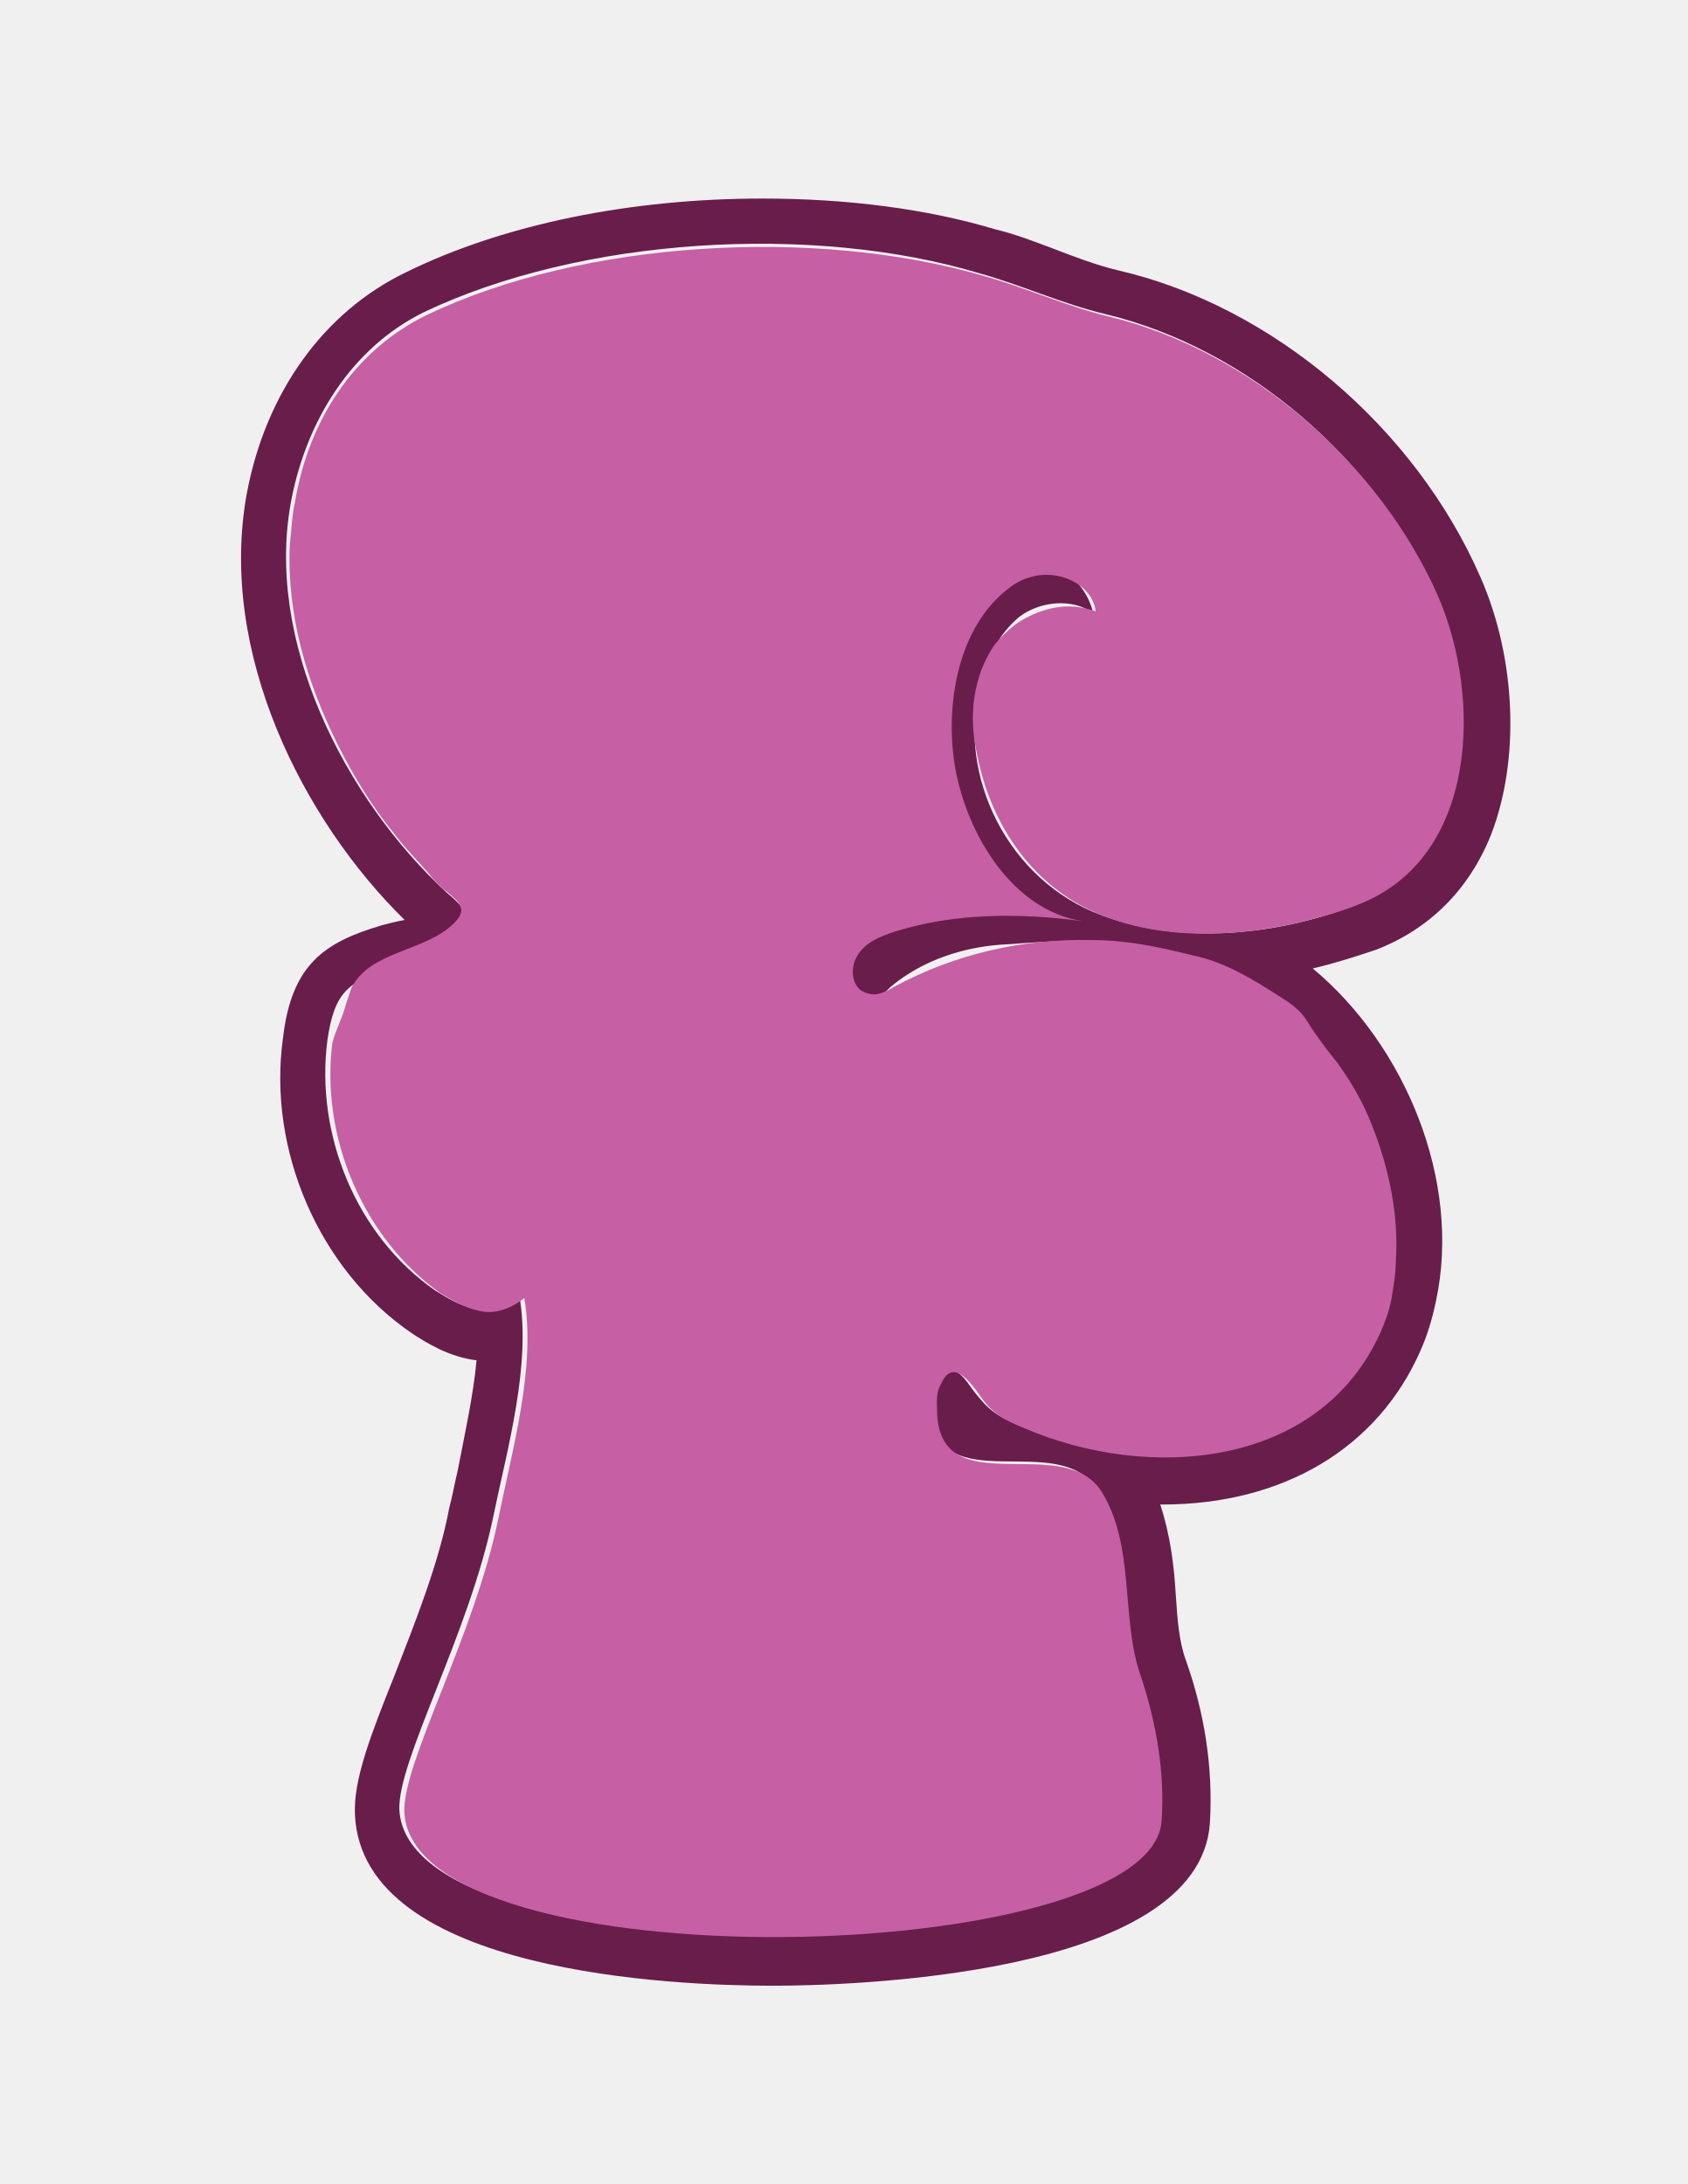
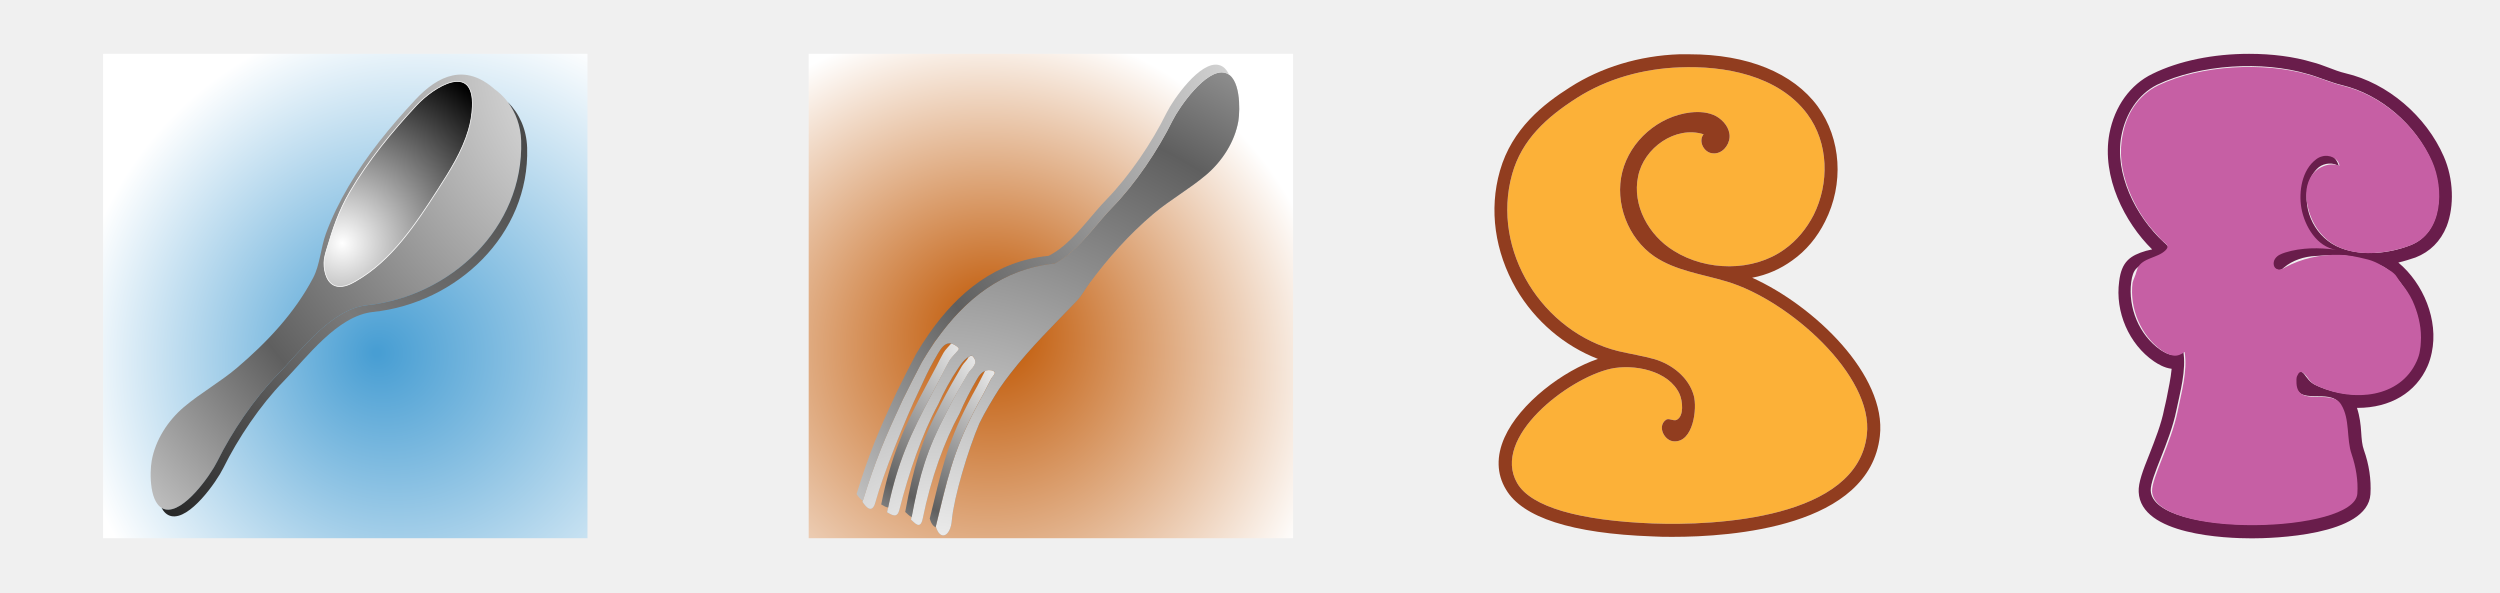
- <svg xmlns="http://www.w3.org/2000/svg" version="1.1" id="Layer_1" x="0px" y="0px" viewBox="-173 -116 612 792" style="enable-background:new -173 -116 612 792;" xml:space="preserve">
+ <svg xmlns="http://www.w3.org/2000/svg" version="1.1" id="Layer_1" x="0px" y="0px" viewBox="-2905 -116 3344 792" style="enable-background:new -2905 -116 3344 792;" xml:space="preserve">
  <style type="text/css">
	.st0{fill:#691D4B;}
	.st1{fill:#C65FA4;}
	.st2{fill:#FCB138;}
	.st3{fill:#913D1F;}
- 	.st4{fill:none;stroke:#000000;stroke-miterlimit:10;}
- 	.st5{fill:#A0A0A0;}
- 	.st6{fill:#FFFFFF;}
- 	.st7{fill:#383838;}
- 	.st8{fill:#2D2D2D;}
- 	.st9{fill:#D3D3D3;}
+ 	.st4{fill:#A0A0A0;}
+ 	.st5{fill:#FFFFFF;}
+ 	.st6{fill:#383838;}
+ 	.st7{fill:#2D2D2D;}
+ 	.st8{fill:#D3D3D3;}
+ 	.st9{fill:url(#SVGID_1_);}
+ 	.st10{fill:url(#SVGID_2_);}
+ 	.st11{fill:url(#SVGID_3_);stroke:#FFFFFF;stroke-miterlimit:10;}
+ 	.st12{fill:url(#SVGID_4_);}
+ 	.st13{fill:url(#SVGID_5_);}
+ 	.st14{fill:url(#SVGID_6_);}
+ 	.st15{fill:url(#SVGID_7_);}
+ 	.st16{fill:url(#SVGID_8_);}
+ 	.st17{fill:url(#SVGID_9_);}
+ 	.st18{fill:url(#SVGID_10_);}
+ 	.st19{fill:url(#SVGID_11_);}
</style>
  <g>
    <g>
      <path class="st0" d="M363.8,93.3C340.2,39.2,288.6-4.9,232.7-17.9c-8.1-1.9-16.2-5-24.2-8.1c-6.8-2.5-13-5-20.5-6.8    C163.1-40.3,133.9-44,103.5-44C55.7-44,9.7-34.7-25.7-17.3C-55.5-3-76.6,26.2-83.5,62.9C-94.1,120.7-63,181.6-26.3,217.6    c-3.1,0.6-5.6,1.2-8.1,1.9c-21.1,6.2-32.9,14.3-36,41c-5.6,40.4,13,83.9,46.6,106.9c5.6,3.7,13.7,8.7,23.6,9.9    c-1.2,13-4.3,26.7-6.8,39.8c-1.2,5-1.9,9.3-3.1,13.7c-3.7,19.9-12.4,41.6-19.9,60.9c-8.7,21.7-14.9,37.9-14.3,50.3    c2.5,57.8,116.8,62.1,151.6,62.1c26.1,0,154.7-3.1,158.4-59c1.2-19.9-1.9-39.8-8.7-59c-2.5-6.8-3.1-14.9-3.7-24.2    c-0.6-9.9-1.9-21.1-5.6-32.3h0.6c44.1,0,78.3-20.5,93.8-55.9c2.5-5.6,4.3-11.8,5.6-18c9.3-43.5-11.2-92.6-44.7-120.5    c8.1-1.9,15.5-4.3,23-6.8c19.3-7.5,33.6-21.7,41.6-41.6C378.1,159.8,376.9,123.1,363.8,93.3z M319.1,212    c-28.6,11.2-64,14.9-93.2,3.7c-32.9-12.4-52.2-49.7-43.5-83.9c2.5-9.3,6.8-18,14.3-24.2c7.5-5.6,19.3-6.8,26.7-1.2    c-3.1-13.7-18-23-31.7-19.9c-9.9,2.5-18,9.9-22.4,19.3s-5.6,19.9-5.6,29.8c0,27.3,6.8,53.4,13,80.2c-6.8,1.9-13-3.1-19.9-1.2    c-5,1.2-12.4,8.1-16.2,11.2s-6.2,7.5-5.6,12.4s6.2,8.1,10.6,6.8c1.9-0.6,3.1-1.9,4.3-3.1c11.8-9.9,27.3-14.9,42.9-15.5    c16.8-1.2,33.6-2.5,49.7,1.2c9.3,1.9,18,5,27.3,8.1c3.1,1.2,6.2,1.9,9.3,3.1c14.3,6.2,26.1,21.1,34.2,34.2    c9.3,14.9,16.2,31.7,18,49.1c1.2,9.9,1.2,19.9-1.2,29.8c-1.2,5-2.5,9.9-4.3,14.3c-22.4,49.7-83.9,54.1-129.2,34.8    c-8.7-3.7-11.8-6.2-17.4-13.7c-3.7-5.6-8.7-10.6-13-1.9c-1.2,3.1-1.2,6.8-1.2,10.6c1.9,32.3,46,6.2,59.6,28    c12.4,19.9,6.8,45.4,14.3,67.1c5.6,16.8,8.7,34.2,7.5,52.2c-3.1,53.4-271.5,60.3-274.6-3.1c-0.6-18,25.5-64,34.2-106.9    c5-24.2,13.7-54.7,9.3-79.5c-3.7,3.1-9.3,5-14.3,5c-6.2-0.6-11.2-3.7-16.2-6.8c-28.6-19.9-43.5-56.5-39.1-90.7    c2.5-17.4,7.5-21.7,23.6-26.1c8.1-2.5,28.6-2.5,28-15.5c-0.6-5-4.3-8.7-8.1-11.8c-37.3-34.2-66.5-92-56.5-142.9    c5.6-28.6,21.7-54.7,47.8-67.7C37.7-30,121.5-35,181.8-17c15.5,4.3,30.4,11.2,46,14.9C279.4,10.3,326,50.7,347.1,99.2    C363.8,137.4,362,195.2,319.1,212z" />
    </g>
    <path class="st1" d="M196.7,109.4c-3.7,2.5-6.8,5.6-9.3,8.7c-7.5,11.2-9.3,25.5-6.2,39.1c5,26.1,20.5,49.1,46,59   c22.4,8.7,47.2,7.5,70.2,2.5c7.5-1.9,14.9-3.7,22.4-6.8c42.9-16.8,44.7-74.6,28.6-111.8C327.3,52.3,280.7,11.3,229.1-1.2   c-15.5-3.7-30.4-10.6-46-14.9C122.8-33.5,39-29.1-18.2-1.8c-26.7,13-42.9,38.5-47.8,67.7c-1.2,5-1.2,9.9-1.9,15.5   c-1.2,25.5,6.2,50.3,17.4,72.7c5.6,11.2,12.4,22.4,20.5,32.3c3.7,5,8.1,9.3,12.4,14.3c1.9,2.5,4.3,5,6.8,6.8   c4.3,3.7,7.5,6.2,2.5,11.2c-10.6,10.6-30.4,9.9-37.3,23.6c-0.6,1.9-1.2,3.7-1.9,5.6c-1.2,5-3.7,9.3-5,14.3   c-4.3,34.2,11.2,70.8,39.1,90.7c5,3.1,10.6,6.2,16.2,6.8c5,0.6,10.6-1.9,14.3-5c4.3,24.9-4.3,54.7-9.3,79.5   C-0.9,477.1-27,523-26.4,541.1c3.1,63.4,271.5,56.5,274.6,3.1c1.2-17.4-1.9-35.4-7.5-52.2c-7.5-21.1-1.9-47.2-14.3-67.1   c-13.7-21.7-57.8,4.3-59.6-28c0-3.7-0.6-7.5,1.2-10.6c3.7-8.7,8.7-3.7,13,1.9c5,7.5,8.1,9.9,17.4,13.7   c44.7,19.3,106.9,14.9,129.2-34.8c1.9-4.3,3.7-9.3,4.3-14.3c0.6-3.7,1.2-7.5,1.2-11.2c1.2-16.8-2.5-34.2-8.7-49.7   c-3.1-8.1-7.5-15.5-12.4-22.4c-2.5-3.1-5-6.2-7.5-9.9c-2.5-3.1-4.3-7.5-7.5-9.9c-1.2-1.2-3.1-2.5-5-3.7   c-10.6-6.8-20.5-13-32.3-15.5c-12.4-3.1-24.2-5.6-36.7-5.6c-24.9-0.6-49.7,5-71.5,16.8c-3.1,1.9-6.8,3.7-9.9,2.5   c-5.6-1.2-6.8-8.7-3.7-13.7s8.1-6.8,13.7-8.7c21.7-6.8,45.4-6.8,68.3-3.7c-25.5-3.7-42.2-31.1-46.6-55.9   c-3.7-21.7,0.6-50.9,19.9-65.2c2.5-1.9,5-3.1,7.5-3.7c9.9-3.1,22.4,2.5,23.6,12.4C214.1,102,204.8,104.5,196.7,109.4z" />
  </g>
  <g>
    <path class="st2" d="M-407.9,465.5C-420.3,578-610.5,587.3-693.7,584.2c-97.5-3.7-163.4-21.7-182-54.1   c-34.8-60.9,67.7-139.8,124.9-152.8c30.4-6.8,78.3,1.9,92.6,34.2c3.7,8.7,6.2,29.2-4.3,34.2c-4.3,1.9-10.6-3.1-14.3,0   c-11.8,8.7-1.9,28,10.6,28.6c26.1,1.9,31.7-44.1,26.7-61.5c-6.8-24.2-29.2-41.6-52.8-48.5c-15.5-4.3-31.7-6.8-47.8-10.6   C-841.4,328.8-911,219.5-882.4,117c13-46.6,46.6-76.4,86.4-101.9c41-26.1,88.8-39.1,137.3-41c60.3-2.5,132.3,10.6,170.9,62.1   c29.2,39.1,29.8,93.2,8.7,135.4c-9.3,18-22.4,34.2-39.1,46c-42.2,30.4-104.4,29.2-147.9,1.9c-33.6-20.5-55.9-60.9-47.8-99.4   c7.5-38.5,50.3-68.3,87.6-56.5c-7.5,9.3,0.6,24.9,12.4,25.5c11.8,1.2,21.7-9.9,22.4-21.7c0.6-11.8-8.1-22.4-18-28   c-10.6-5.6-22.4-6.2-34.2-5c-42.9,5-80.8,37.9-91.3,79.5s7.5,88.8,42.9,113.1c28.6,19.3,64,23.6,96.9,33.6   C-512.2,285.3-398.5,386.6-407.9,465.5z" />
    <path class="st3" d="M-561.3,255.5c19.9-3.7,37.9-11.8,53.4-23c18.6-13,33.6-31.1,44.1-52.2c25.5-50.3,21.7-110.6-9.9-154.1   c-32.9-44.7-93.8-69.6-171.5-69.6c-5,0-9.3,0-13.7,0c-53.4,1.9-104.4,17.4-146,44.1c-35.4,22.4-77.7,55.3-93.8,111.8   c-14.9,52.2-6.8,108.1,21.7,157.8c25.5,43.5,64.6,76.4,109.4,93.8c-46,15.5-104.4,59-124.9,105c-11.2,24.9-10.6,49.1,1.9,69.6   c21.7,37.3,87.6,59,196.3,62.8c8.7,0.6,17.4,0.6,26.7,0.6c78.9,0,263.4-13,277.1-134.8C-381.1,385.9-478.7,292.7-561.3,255.5z    M-407.9,465.5C-420.3,578-610.5,587.3-693.7,584.2c-97.5-3.7-163.4-21.7-182-54.1c-34.8-60.9,67.7-139.8,124.9-152.8   c30.4-6.8,78.3,1.9,92.6,34.2c3.7,8.7,6.2,29.2-4.3,34.2c-4.3,1.9-10.6-3.1-14.3,0c-11.8,8.7-1.9,28,10.6,28.6   c26.1,1.9,31.7-44.1,26.7-61.5c-6.8-24.2-29.2-41.6-52.8-48.5c-15.5-4.3-31.7-6.8-47.8-10.6C-841.4,328.8-911,219.5-882.4,117   c13-46.6,46.6-76.4,86.4-101.9c41-26.1,88.8-39.1,137.3-41c60.3-2.5,132.3,10.6,170.9,62.1c29.2,39.1,29.8,93.2,8.7,135.4   c-9.3,18-22.4,34.2-39.1,46c-42.2,30.4-104.4,29.2-147.9,1.9c-33.6-20.5-55.9-60.9-47.8-99.4c7.5-38.5,50.3-68.3,87.6-56.5   c-7.5,9.3,0.6,24.9,12.4,25.5c11.8,1.2,21.7-9.9,22.4-21.7c0.6-11.8-8.1-22.4-18-28c-10.6-5.6-22.4-6.2-34.2-5   c-42.9,5-80.8,37.9-91.3,79.5s7.5,88.8,42.9,113.1c28.6,19.3,64,23.6,96.9,33.6C-512.2,285.3-398.5,386.6-407.9,465.5z" />
  </g>
-   <path class="st4" d="M978.3,564.6c0.4,15.8,0,17.2-9.7,29.8c-12.4,16-50.7,32.9-70.9,33.7c-33.8,1.3-99.7-4-141.1-47.2  c-14.3-14.9-14.9-38.4-16.2-59.1c-1.3-20.4-1.5-41.3,3.8-61.1c5.4-20.5,16.3-39.1,27.1-57.3" />
-   <path class="st4" d="M897.8,288.2c-1.2-39.2,4-63.3,16.2-95.2c12.2-32,45.7-65.2,72.1-87c21.2-17.6,49.5-28.4,77.2-25.6  c27,2.8,54.7,22.8,75.7,39.1c27.2,21.1,51.1,49.1,56.4,84.7c6.8,45.4,4.9,91.2,5.9,137c1.3,58.4-1.7,118-25.2,172.3  c-20.9,48.1-45.8,97-108.1,97.2c-106.4,0.4-151-130.4-75-190.1" />
-   <path class="st4" d="M807.1,607.5c-11.7,14.6-32.7,21.2-51.2,23.9c-32.1,4.7-80.4-10.3-96.9-19.1c-5.8-3.1-24-20.3-27-25.7  C600.5,530.1,603.3,472,610.8,410c4.9-40.7,11.9-81.1,20.8-121c7.6-34,18.5-68.7,35.6-99.7c10.8-19.6,40.6-88.6,107.7-115.7  c26.8-10.8,103.9,2.1,123.2,22.9c19.9,21.5,28,43.5,28.5,72.7" />
  <g id="CLICKER">
    <g>
-       <path class="st5" d="M819-443.6c19.6-13.7,35-64.1-31.4-78.4c-42.5-9.1-57.2,29.3-52.5,42c-17.2-41-65.4-38.8-94.4-13.5    c-42.8,37.4-28.3,101,19.9,108.1c-66.7-2-71.3,69.3-49.3,96.7c29.5,36.6,80,22,89.6,0.8c-7.5,29.2,17.7,62.7,53.1,60.5    c53-3.3,55.7-47,43.3-71.3c19.3,25.3,48.7,32,68.6-1.2c12-20,7.5-58.7-36.4-61.2c44,2.6,58.1-25,51.2-52.8    C873.5-443.3,851.2-457.8,819-443.6z" />
+       <path class="st4" d="M-3375.1,37.7c36.2-25.3,64.9-118.8-58.1-145.3c-78.8-16.9-105.9,54.2-97.2,77.9    c-31.9-75.9-121.2-71.9-174.9-24.9c-79.2,69.2-52.4,187,36.8,200.3c-123.5-3.7-132.1,128.4-91.4,179c54.6,67.8,148.2,40.7,166,1.5    c-13.8,54.1,32.8,116.2,98.3,112.1c98.2-6.2,103.3-87.1,80.3-132.1c35.8,46.9,90.1,59.3,127.1-2.2c22.3-37.1,14-108.7-67.4-113.4    c81.4,4.7,107.6-46.4,94.9-97.7C-3274.2,38.2-3315.6,11.4-3375.1,37.7z" />
    </g>
    <g>
-       <path class="st6" d="M775.2-523.4c3.8,0,8,0.4,12.4,1.4c66.4,14.3,51,64.7,31.4,78.4c8.5-3.8,16.3-5.5,23.3-5.5    c19.5,0,33.1,13.6,38.4,35.3c6.5,26.5-6.1,52.9-45.7,52.9c-1.8,0-3.6-0.1-5.6-0.2c44,2.6,48.4,41.2,36.4,61.2    c-9.5,15.8-21.1,22.6-32.8,22.6c-12.8,0-25.7-8.1-35.8-21.4c12.4,24.3,9.7,68-43.3,71.3c-1.1,0.1-2.2,0.1-3.3,0.1    c-33.6,0-57-32.4-49.7-60.6c-5.4,11.8-23.4,21.6-43.4,21.6c-15.9,0-33.1-6.2-46.2-22.4c-21.7-27-17.5-96.7,46.6-96.7    c0.9,0,1.8,0,2.7,0c-48.2-7.2-62.7-70.8-19.9-108.1c13.3-11.6,30.5-18.3,47-18.3c19.6,0,38.1,9.5,47.4,31.8    C731-491.4,742.3-523.4,775.2-523.4 M775.2-563.4C775.2-563.4,775.2-563.4,775.2-563.4c-19.6,0-37.8,6.5-52,18.4    c-10.8-4.4-22.8-6.7-35.4-6.7c0,0,0,0,0,0c-26.1,0-52.8,10.3-73.3,28.2c-16.6,14.5-28.6,32.9-34.6,53.1    c-5.8,19.5-5.9,39.8-0.4,58.8c1.6,5.4,3.6,10.6,6.1,15.6c-6.3,6.7-11.7,14.6-15.9,23.4c-16.7,34.9-12.3,80.8,10.5,109.2    c10.1,12.6,22.5,22.2,36.7,28.7c12.7,5.7,26.4,8.6,40.6,8.6c5.9,0,11.8-0.5,17.5-1.5c1.2,1.8,2.4,3.5,3.7,5.1    c17.5,22.5,43.7,35.4,72,35.4c1.9,0,3.9-0.1,5.8-0.2c46.6-2.9,67.6-28.1,76-42.9c1.3-2.3,2.5-4.6,3.6-7    c12.8-0.5,25.3-4.6,36.3-11.9c10.8-7.1,20.2-17.2,27.9-30c13-21.6,15-49.3,5.7-72.5c0.1-0.1,0.1-0.1,0.2-0.2    c15.1-19.2,20-45.3,13.5-71.5c-4.5-18.3-13.3-34-25.3-45.3c-5.6-5.3-11.8-9.6-18.5-12.8c-0.2-3.9-0.7-7.8-1.4-11.7    c-3.4-17.1-12.6-32.3-26.5-44.1c-13.2-11.2-30.7-19.2-51.8-23.8C789-562.7,782-563.4,775.2-563.4L775.2-563.4L775.2-563.4z" />
+       <path class="st5" d="M-3456.2-110.1c7.1,0,14.8,0.8,23,2.6c123.1,26.5,94.4,119.9,58.1,145.3c15.7-7,30.2-10.2,43.2-10.2    c36.2,0,61.2,25.2,71.1,65.4c12.1,49.1-11.3,98.1-84.6,98.1c-3.3,0-6.8-0.1-10.3-0.3c81.4,4.7,89.7,76.3,67.4,113.4    c-17.6,29.3-39.2,41.8-60.8,41.8c-23.7,0-47.5-15.1-66.3-39.6c23,45,17.9,126-80.3,132.1c-2.1,0.1-4.1,0.2-6.2,0.2    c-62.2,0-105.5-59.9-92.1-112.3c-9.9,21.9-43.4,39.9-80.5,39.9c-29.5,0-61.3-11.4-85.5-41.5c-40.2-49.9-32.4-179.1,86.3-179.1    c1.7,0,3.3,0,5,0.1c-89.2-13.3-116.1-131.1-36.8-200.3c24.5-21.4,56.5-33.9,87.1-33.9c36.3,0,70.5,17.6,87.8,58.9    C-3538.2-50.8-3517.3-110.1-3456.2-110.1 M-3456.2-150.1L-3456.2-150.1c-21,0-40.3,4.9-57.5,14.4c-12.4,6.9-23.3,16-32.3,27.1    c-20.9-13.1-45.9-20-72.1-20c0,0,0,0,0,0c-40.2,0-81.5,16-113.4,43.8c-25.9,22.6-44.5,51.1-53.8,82.4c-8.9,29.8-9.1,60.7-0.7,89.5    c4.8,16.5,12.5,31.8,22.4,45.2c-18,13-32.7,30.6-42.6,51.3c-12.4,26-17.6,57.2-14.5,88c3,30.2,13.6,58,29.8,78.2    c29.3,36.4,70.7,56.4,116.7,56.4c17.2,0,34-2.9,49.4-8.1c4.4,9.9,10.1,19.3,16.8,28c25.9,33.3,64.6,52.4,106.4,52.4    c2.9,0,5.8-0.1,8.7-0.3c26.5-1.7,49.7-8,69-18.8c19-10.6,33.9-25.3,44.3-43.5c5.6-9.8,9.7-20.5,12.4-31.8    c6.1,1.1,12.2,1.7,18.3,1.7c18.9,0,37.5-5.7,53.9-16.5c15.7-10.4,29.6-25.4,41.1-44.7c9.6-15.9,15.2-34.8,16.2-54.4    c1.1-21.2-3.3-41.8-12.7-59.7c-1.4-2.7-3.1-5.6-5.1-8.6c5.5-4.6,10.4-9.8,14.9-15.4c11.3-14.5,18.6-31.5,21.5-50.5    c2.6-16.9,1.7-34.7-2.8-52.7c-6.9-28-19.4-50.6-37.1-67.3c-13.2-12.4-28.8-21-46-25.3c1.9-12.8,1.6-25.7-1-38.2    c-5.8-28.7-28.9-79.8-118.8-99.1C-3435.5-148.9-3446.1-150.1-3456.2-150.1L-3456.2-150.1z" />
    </g>
    <g>
-       <path class="st5" d="M775.2-523.4c3.8,0,8,0.4,12.4,1.4c66.4,14.3,51,64.7,31.4,78.4c8.5-3.8,16.3-5.5,23.3-5.5    c19.5,0,33.1,13.6,38.4,35.3c6.5,26.5-6.1,52.9-45.7,52.9c-1.8,0-3.6-0.1-5.6-0.2c44,2.6,48.4,41.2,36.4,61.2    c-9.5,15.8-21.1,22.6-32.8,22.6c-12.8,0-25.7-8.1-35.8-21.4c12.4,24.3,9.7,68-43.3,71.3c-1.1,0.1-2.2,0.1-3.3,0.1    c-33.6,0-57-32.4-49.7-60.6c-5.4,11.8-23.4,21.6-43.4,21.6c-15.9,0-33.1-6.2-46.2-22.4c-21.7-27-17.5-96.7,46.6-96.7    c0.9,0,1.8,0,2.7,0c-48.2-7.2-62.7-70.8-19.9-108.1c13.3-11.6,30.5-18.3,47-18.3c19.6,0,38.1,9.5,47.4,31.8    C731-491.4,742.3-523.4,775.2-523.4 M775.2-563.4C775.2-563.4,775.2-563.4,775.2-563.4c-19.6,0-37.8,6.5-52,18.4    c-10.8-4.4-22.8-6.7-35.4-6.7c0,0,0,0,0,0c-26.1,0-52.8,10.3-73.3,28.2c-16.6,14.5-28.6,32.9-34.6,53.1    c-5.8,19.5-5.9,39.8-0.4,58.8c1.6,5.4,3.6,10.6,6.1,15.6c-6.3,6.7-11.7,14.6-15.9,23.4c-16.7,34.9-12.3,80.8,10.5,109.2    c10.1,12.6,22.5,22.2,36.7,28.7c12.7,5.7,26.4,8.6,40.6,8.6c5.9,0,11.8-0.5,17.5-1.5c1.2,1.8,2.4,3.5,3.7,5.1    c17.5,22.5,43.7,35.4,72,35.4c1.9,0,3.9-0.1,5.8-0.2c46.6-2.9,67.6-28.1,76-42.9c1.3-2.3,2.5-4.6,3.6-7    c12.8-0.5,25.3-4.6,36.3-11.9c10.8-7.1,20.2-17.2,27.9-30c13-21.6,15-49.3,5.7-72.5c0.1-0.1,0.1-0.1,0.2-0.2    c15.1-19.2,20-45.3,13.5-71.5c-4.5-18.3-13.3-34-25.3-45.3c-5.6-5.3-11.8-9.6-18.5-12.8c-0.2-3.9-0.7-7.8-1.4-11.7    c-3.4-17.1-12.6-32.3-26.5-44.1c-13.2-11.2-30.7-19.2-51.8-23.8C789-562.7,782-563.4,775.2-563.4L775.2-563.4L775.2-563.4z" />
+       <path class="st4" d="M-3456.2-110.1c7.1,0,14.8,0.8,23,2.6c123.1,26.5,94.4,119.9,58.1,145.3c15.7-7,30.2-10.2,43.2-10.2    c36.2,0,61.2,25.2,71.1,65.4c12.1,49.1-11.3,98.1-84.6,98.1c-3.3,0-6.8-0.1-10.3-0.3c81.4,4.7,89.7,76.3,67.4,113.4    c-17.6,29.3-39.2,41.8-60.8,41.8c-23.7,0-47.5-15.1-66.3-39.6c23,45,17.9,126-80.3,132.1c-2.1,0.1-4.1,0.2-6.2,0.2    c-62.2,0-105.5-59.9-92.1-112.3c-9.9,21.9-43.4,39.9-80.5,39.9c-29.5,0-61.3-11.4-85.5-41.5c-40.2-49.9-32.4-179.1,86.3-179.1    c1.7,0,3.3,0,5,0.1c-89.2-13.3-116.1-131.1-36.8-200.3c24.5-21.4,56.5-33.9,87.1-33.9c36.3,0,70.5,17.6,87.8,58.9    C-3538.2-50.8-3517.3-110.1-3456.2-110.1 M-3456.2-150.1L-3456.2-150.1c-21,0-40.3,4.9-57.5,14.4c-12.4,6.9-23.3,16-32.3,27.1    c-20.9-13.1-45.9-20-72.1-20c0,0,0,0,0,0c-40.2,0-81.5,16-113.4,43.8c-25.9,22.6-44.5,51.1-53.8,82.4c-8.9,29.8-9.1,60.7-0.7,89.5    c4.8,16.5,12.5,31.8,22.4,45.2c-18,13-32.7,30.6-42.6,51.3c-12.4,26-17.6,57.2-14.5,88c3,30.2,13.6,58,29.8,78.2    c29.3,36.4,70.7,56.4,116.7,56.4c17.2,0,34-2.9,49.4-8.1c4.4,9.9,10.1,19.3,16.8,28c25.9,33.3,64.6,52.4,106.4,52.4    c2.9,0,5.8-0.1,8.7-0.3c26.5-1.7,49.7-8,69-18.8c19-10.6,33.9-25.3,44.3-43.5c5.6-9.8,9.7-20.5,12.4-31.8    c6.1,1.1,12.2,1.7,18.3,1.7c18.9,0,37.5-5.7,53.9-16.5c15.7-10.4,29.6-25.4,41.1-44.7c9.6-15.9,15.2-34.8,16.2-54.4    c1.1-21.2-3.3-41.8-12.7-59.7c-1.4-2.7-3.1-5.6-5.1-8.6c5.5-4.6,10.4-9.8,14.9-15.4c11.3-14.5,18.6-31.5,21.5-50.5    c2.6-16.9,1.7-34.7-2.8-52.7c-6.9-28-19.4-50.6-37.1-67.3c-13.2-12.4-28.8-21-46-25.3c1.9-12.8,1.6-25.7-1-38.2    c-5.8-28.7-28.9-79.8-118.8-99.1C-3435.5-148.9-3446.1-150.1-3456.2-150.1L-3456.2-150.1z" />
    </g>
    <g>
      <g>
-         <path class="st7" d="M768.5-196.7c-1.9,0.1-3.9,0.2-5.8,0.2c-14.3,0-28.6-3.4-41.4-9.9c-6.5-3.4-12.4-7.6-18.1-12.2     c-5.3-4.4-11.9-7.5-11.8-15.6c0-4,1.9-7.9,1.2-11.9c-0.1-0.6-0.3-1.3-0.7-1.8c-0.4-0.4-0.9-0.7-1.4-1c-3.7-1.9-8.2-2-12-0.3     c-8.3,3.7-7.1,20-17.5,17c-4.3-1.2-7.8-4.3-12.4-5.5c-6.8-1.7-13.3-3.6-19.7-6.5c-14.2-6.4-26.6-16.1-36.7-28.7     c-22.8-28.4-27.2-74.3-10.5-109.2c4.2-8.7,9.4-19.5,20.2-20.6c1.5-0.2,3-0.1,4.2-0.9c1.6-0.9,2.3-3.1,1.7-4.8     c-0.7-1.8-2.6-2.9-4.3-3.8c-3.2-1.7-6.6-3.4-10.2-3.6c-0.4,0-0.8,0-1.1-0.2c-1.7-1.1-2.2-10.6-2.6-12.5     c-1.2-5.8-1.9-11.6-2.1-17.5c-0.4-11.4,1.1-22.9,4.4-33.8c5.9-19.9,17.6-38,33.9-52.4c-3.9,2.6-7.7,5.5-11.3,8.7     c-16.6,14.5-28.6,32.9-34.6,53.1c-5.8,19.5-5.9,39.8-0.4,58.8c1.6,5.4,3.6,10.6,6.1,15.6c-6.3,6.7-11.7,14.6-15.9,23.4     c-16.7,34.9-12.3,80.8,10.5,109.2c10.1,12.6,22.5,22.2,36.7,28.7c12.7,5.7,26.4,8.6,40.6,8.6c5.9,0,11.8-0.5,17.5-1.5     c1.2,1.8,2.4,3.5,3.7,5.1c17.5,22.5,43.7,35.4,72,35.4c1.9,0,3.9-0.1,5.8-0.2c29.7-1.9,49.1-12.8,61.3-24.3     C806-204.2,789.9-198.1,768.5-196.7z" />
+         <path class="st6" d="M-3468.7,495c-3.6,0.2-7.2,0.3-10.8,0.3c-26.6,0-53-6.3-76.6-18.4c-12.1-6.2-23-14-33.5-22.7     c-9.8-8.2-22.1-14-21.9-28.8c0.1-7.4,3.4-14.7,2.2-22c-0.2-1.2-0.5-2.4-1.3-3.4c-0.7-0.8-1.6-1.4-2.5-1.9     c-6.8-3.5-15.2-3.7-22.2-0.6c-15.3,6.9-13.1,37.1-32.5,31.5c-7.9-2.3-14.4-8-22.9-10.2c-12.5-3.2-24.7-6.6-36.5-12     c-26.3-11.9-49.2-29.7-68-53.1c-42.3-52.5-50.5-137.6-19.5-202.3c7.7-16.2,17.4-36.1,37.5-38.2c2.7-0.3,5.5-0.3,7.9-1.6     c2.9-1.7,4.3-5.7,3.2-8.9c-1.2-3.4-4.7-5.4-8-7.1c-6-3.1-12.2-6.3-18.9-6.6c-0.7,0-1.4,0-2-0.4c-3.2-2-4.1-19.6-4.9-23.2     c-2.3-10.7-3.6-21.5-4-32.4c-0.7-21.1,2.1-42.4,8.1-62.6c11-36.9,32.7-70.4,62.7-97.1c-7.3,4.9-14.2,10.2-20.9,16     c-30.8,26.9-52.9,60.9-64.1,98.3c-10.8,36.1-11,73.7-0.7,108.9c2.9,10,6.7,19.7,11.2,28.9c-11.7,12.5-21.6,27-29.4,43.3     c-31,64.7-22.8,149.7,19.5,202.3c18.8,23.3,41.7,41.2,68,53.1c23.6,10.6,48.9,16,75.2,16c10.9,0,21.8-0.9,32.4-2.8     c2.2,3.2,4.5,6.4,6.9,9.5c32.4,41.7,81,65.6,133.3,65.6c3.6,0,7.2-0.1,10.8-0.3c55.1-3.5,90.9-23.8,113.6-45.1     C-3399.3,481.2-3429,492.5-3468.7,495z" />
      </g>
      <g>
-         <path class="st7" d="M848-247.2c-2.6,0.4-5.1,0.9-7.4,1.6c-2.7,0.8-5.8,2.6-5.6,5.3c0.7,10.5,33.4-6.4,37.4-9     c3.8-2.5,7.4-5.3,10.8-8.5C873.6-248.8,860.1-249.1,848-247.2z" />
+         <path class="st6" d="M-3321.4,401.5c-4.7,0.8-9.4,1.7-13.8,3c-4.9,1.5-10.7,4.7-10.3,9.9c1.3,19.5,61.8-11.8,69.2-16.7     c7-4.6,13.6-9.9,20-15.8C-3274.1,398.6-3299,397.9-3321.4,401.5z" />
      </g>
    </g>
    <g>
      <g>
-         <path class="st8" d="M735.2-480c-0.4-1-0.6-2.3-0.8-3.6c-1-1.4-2-2.8-3.1-4.1C732.7-485.3,734-482.8,735.2-480z" />
+         <path class="st7" d="M-3530.4-29.7c-0.7-1.9-1.2-4.2-1.4-6.7c-1.8-2.7-3.8-5.2-5.8-7.5C-3534.9-39.5-3532.5-34.8-3530.4-29.7z" />
      </g>
    </g>
    <g>
      <g>
-         <path class="st9" d="M787.5-529c53.3,11.5,60.6,43.3,52.4,66.7c15.8-22.6,18.4-65.9-45.8-79.7c-13.6-2.9-28.2-2-40.1,5.6     c-4.5,2.9-8.5,6.7-11.7,11c-2.5,3.3-8.6,10.3-8.9,14.2c-0.2,2.5,1.6,4.6,3.4,6.4c0.5,0.5,1.1,1.1,1.8,1.3c2,0.6,3.8-1.7,4-3.7     c0.5-3.6-1.3-7.5,0.1-10.9c0.8-1.9,2.4-3.3,4-4.6C757.5-531.7,774.4-531.8,787.5-529z" />
+         <path class="st8" d="M-3433.5-120.5c98.8,21.3,112.2,80.2,97.1,123.5c29.3-41.9,34-122-84.9-147.6c-25.1-5.4-52.2-3.8-74.3,10.4     c-8.4,5.4-15.8,12.3-21.7,20.3c-4.6,6.1-15.9,19-16.6,26.3c-0.4,4.6,3,8.6,6.3,11.9c1,1,2,2,3.4,2.5c3.7,1.1,7-3.1,7.5-6.9     c0.9-6.8-2.4-14,0.2-20.3c1.4-3.5,4.4-6.1,7.3-8.5C-3489.1-125.4-3457.7-125.6-3433.5-120.5z" />
      </g>
      <g>
-         <path class="st9" d="M823.5-439.3c1.7,0.4,3.7-0.8,5.2-2.1c4.7-4.1,15.5-4.2,21.9-4.1c7,0.1,13.9,1.7,20,5.2     c12.9,7.3,20.2,21.3,23.6,35.3c2.5,10.2,2.5,20.3-0.2,29.3c8.7-11.4,10.6-26.8,6.8-42.3c-3.6-14.7-11.5-29.4-25.6-36.3     c-16.1-7.9-35.2-3.4-50.5,4.1c-0.7,0.3-1.4,0.7-2,1.3c-1,1-1.2,2.5-1.4,3.8c-0.3,1.9-0.4,4.1,1,5.3     C822.7-439.6,823.1-439.4,823.5-439.3z" />
+         <path class="st8" d="M-3366.7,45.7c3.2,0.7,6.9-1.5,9.6-3.8c8.7-7.7,28.8-7.7,40.6-7.6c12.9,0.1,25.7,3.2,37,9.6     c23.9,13.6,37.4,39.4,43.8,65.3c4.6,18.8,4.7,37.6-0.4,54.3c16.2-21.2,19.7-49.7,12.6-78.4c-6.7-27.2-21.4-54.4-47.4-67.2     c-29.8-14.7-65.2-6.2-93.5,7.6c-1.3,0.6-2.7,1.3-3.7,2.4c-1.8,1.8-2.2,4.5-2.6,7.1c-0.5,3.5-0.8,7.6,1.9,9.8     C-3368.3,45.2-3367.5,45.5-3366.7,45.7z" />
      </g>
      <g>
-         <path class="st9" d="M641.3-376.3c1.7-0.3,3.5-0.7,5.2-1.1c1.2-0.3,2.5-0.6,3.3-1.6c1.3-1.7,0.2-4.3-1.4-5.8     c-3.1-3.1-7.7-4.7-12.1-4.2c-2.1,0.3-4.2,1-6.2,1.8c-20.3,7.6-38.7,19.9-46.7,41.3c3.9-10.3,17.6-16.7,26.4-21.7     C619.3-372.9,630.5-374.2,641.3-376.3z" />
+         <path class="st8" d="M-3704.3,162.5c3.2-0.6,6.5-1.3,9.6-2c2.3-0.5,4.7-1.2,6.1-3c2.5-3.2,0.3-7.9-2.5-10.8     c-5.7-5.8-14.2-8.8-22.3-7.7c-4,0.5-7.8,1.9-11.5,3.4c-37.6,14.1-71.6,36.9-86.5,76.5c7.2-19.2,32.6-31,48.9-40.2     C-3745,168.7-3724.3,166.3-3704.3,162.5z" />
      </g>
      <g>
-         <path class="st9" d="M871.7-348.7c-0.5-0.3-1-0.6-1.5-1c-9,3.9-20.5,5.8-34.7,5c44.3,2.6,53.6,37.2,45.8,61.1     c0.9-1.3,1.7-2.6,2.5-4c7-11.6,8.5-26.8,4.3-39.6c-5.6-17-21.6-27.6-38.8-30.3c-3.5-0.6-7.2-0.6-10.6,0.5s-6.4,3.7-7.6,7.1     c-0.3,0.9-0.4,1.8-0.2,2.7c0.4,1.9,2.4,3.1,4.3,3.4c1.9,0.3,3.9-0.2,5.8-0.4c2.5-0.3,5-0.2,7.4,0.3" />
+         <path class="st8" d="M-3277.5,213.5c-0.9-0.6-1.8-1.2-2.8-1.8c-16.7,7.3-38,10.8-64.3,9.3c82.1,4.8,99.3,68.9,84.8,113.2     c1.6-2.3,3.2-4.8,4.7-7.3c13-21.6,15.8-49.6,7.9-73.4c-10.3-31.4-40-51-71.9-56.2c-6.6-1.1-13.4-1.2-19.7,0.9     c-6.3,2.1-11.9,6.8-14,13.1c-0.5,1.6-0.8,3.3-0.5,5c0.8,3.5,4.4,5.7,8,6.2c3.6,0.5,7.1-0.3,10.7-0.7c4.6-0.5,9.2-0.3,13.7,0.5" />
      </g>
      <g>
-         <path class="st9" d="M619.3-496.3c14.8-12.9,34.3-21.1,54-21c9.6,0,18.8,2.2,27.5,6.4c9.8,4.8,12,13.5,19.6,21     c2.7,2.6,5.9,5.3,6.2,9.1c0.2,3.5-2.1,7.6,0.4,10c1.6,1.5,4.3,1.1,5.9-0.3c1.7-1.4,2.5-3.5,3.3-5.5c2-5,3.9-11,0.9-15.6     c-1-1.6-2.5-2.8-3.9-4.2c-8.3-7.9-10.6-17.7-20.7-24.4c-8.6-5.7-18.7-8.7-28.9-9.3c-20.9-1.2-42,7.2-57.7,20.9     c-11.1,9.7-18.8,20.9-23.5,32.6C606.7-483.6,612.3-490.3,619.3-496.3z" />
+         <path class="st8" d="M-3745.1-59.9c27.3-23.9,63.5-39,100-38.9c17.9,0.1,34.9,4.1,50.9,11.9c18.2,8.8,22.2,25,36.2,38.9     c4.9,4.9,11,9.9,11.4,16.8c0.4,6.4-3.9,14.1,0.8,18.5c2.9,2.8,7.9,2,11-0.6s4.7-6.5,6.1-10.2c3.7-9.4,7.1-20.5,1.7-29     c-1.9-3-4.7-5.3-7.3-7.7c-15.3-14.6-19.7-32.8-38.3-45.2c-15.9-10.5-34.5-16.1-53.5-17.2c-38.7-2.2-77.9,13.4-106.8,38.7     c-20.6,18-34.9,38.8-43.5,60.4C-3768.3-36.4-3757.9-48.7-3745.1-59.9z" />
      </g>
      <g>
-         <path class="st9" d="M798.1-273c0.2,1.6,0.5,3.1,1,4.6c4.8,14.9,9.1,26.3,3.9,42.2c6.6-9.1,9-19.3,8.5-30.3     c-0.5-11,0.9-21.1-5.9-30.7c-0.5-0.8-1.2-1.6-2.1-1.7c-1.6-0.3-2.9,1.4-3.5,2.9C798.2-282,797.5-277.5,798.1-273z" />
+         <path class="st8" d="M-3413.9,353.6c0.4,2.9,1,5.8,1.9,8.6c8.9,27.6,16.9,48.6,7.2,78.2c12.3-16.8,16.7-35.7,15.8-56.1     c-1-20.4,1.6-39.1-11-57c-1-1.4-2.2-2.9-3.9-3.2c-3-0.6-5.3,2.5-6.5,5.3C-3413.7,337-3414.9,345.5-3413.9,353.6z" />
      </g>
    </g>
  </g>
+   <g id="spoon">
+     <radialGradient id="SVGID_1_" cx="-2335.144" cy="372.343" r="475.762" fx="-2401.861" fy="355.492" gradientUnits="userSpaceOnUse">
+       <stop offset="1.020408e-002" style="stop-color:#489ED3" />
+       <stop offset="1" style="stop-color:#FFFFFF" />
+     </radialGradient>
+     <rect x="-2767.1" y="-44" class="st9" width="647.9" height="647.9" />
+     <radialGradient id="SVGID_2_" cx="-2034.898" cy="-37.716" r="1067.744" gradientUnits="userSpaceOnUse">
+       <stop offset="0" style="stop-color:#FFFFFF" />
+       <stop offset="0.597" style="stop-color:#5F5F5F" />
+       <stop offset="1" style="stop-color:#FFFFFF" />
+     </radialGradient>
+     <path class="st10" d="M-2207.9,72.4c-0.9-29-14.4-53.9-35.4-69c-39-34.5-74.9-19.7-106.7,14.6c-33.1,35.6-64.3,73.5-88.9,115.5   c-11.8,20.1-22.2,41.2-30.2,63.1c-6.8,18.6-7.9,41.5-16.9,58.8c-24.7,47.2-61.7,86.3-102,120.6c-22.4,19-48.4,33.4-70.9,52.4   c-21.4,18.1-38.3,44.1-43.2,72c-2.8,15.8-3.4,59.9,18.1,64.9c24.7,5.7,60.7-45.9,69.6-63.9c19.8-40.1,49.6-84.4,80.8-116.4   c30.9-31.7,72-87.7,119.5-92.7C-2302.3,280.6-2204.3,189.1-2207.9,72.4z" />
+     <radialGradient id="SVGID_3_" cx="-2447.236" cy="209.51" r="266.47" gradientUnits="userSpaceOnUse">
+       <stop offset="0" style="stop-color:#FFFFFF" />
+       <stop offset="1" style="stop-color:#000000" />
+     </radialGradient>
+     <path class="st11" d="M-2278.5,58.2c3-10.2,4.9-20.8,5.3-31.6c2.4-59.8-51.4-26.9-74.9-1.5c-33.1,35.6-64.3,73.5-88.9,115.5   c-14.7,25.1-22.8,49-30.9,76.6c-1.8,6-3.6,12.1-3.7,18.4c-0.2,12.3,4.3,29.9,18.8,31.5c8.3,0.9,16.3-2.8,23.5-7   c48.3-27.7,80.3-76.2,110.3-123C-2303,112.2-2286.7,86.2-2278.5,58.2z" />
+     <radialGradient id="SVGID_4_" cx="-2133.605" cy="27.489" r="823.893" gradientUnits="userSpaceOnUse">
+       <stop offset="0" style="stop-color:#3D3D3D" />
+       <stop offset="0.5" style="stop-color:#7A7A7A" />
+       <stop offset="1" style="stop-color:#1C1C1C" />
+     </radialGradient>
+     <path class="st12" d="M-2199.9,81.5c-0.8-24.4-10.4-45.8-25.9-61c10.8,14.2,17.3,32.1,17.9,51.9c3.6,116.6-94.4,208.2-206.3,219.9   c-47.5,4.9-88.6,60.9-119.5,92.7c-31.2,32.1-61,76.3-80.8,116.4c-8.9,18-44.9,69.6-69.6,63.9c-1.8-0.4-3.4-1.1-4.8-2   c3,5.6,7.1,9.7,12.8,11c24.7,5.7,60.7-45.9,69.6-63.9c19.8-40.1,49.6-84.4,80.8-116.4c30.9-31.7,72-87.7,119.5-92.7   C-2294.3,289.7-2196.3,198.1-2199.9,81.5z" />
+   </g>
+   <g id="fork">
+     <radialGradient id="SVGID_5_" cx="-1391.418" cy="372.343" r="475.762" fx="-1458.135" fy="355.492" gradientTransform="matrix(0 1 -1 0 -1219.462 1779.332)" gradientUnits="userSpaceOnUse">
+       <stop offset="1.020408e-002" style="stop-color:#BF5500" />
+       <stop offset="1" style="stop-color:#FFFFFF" />
+     </radialGradient>
+     <rect x="-1823.3" y="-44" class="st13" width="647.9" height="647.9" />
+     <radialGradient id="SVGID_6_" cx="-1071.72" cy="-42.133" r="1132.589" gradientUnits="userSpaceOnUse">
+       <stop offset="0" style="stop-color:#FFFFFF" />
+       <stop offset="0.597" style="stop-color:#5F5F5F" />
+       <stop offset="1" style="stop-color:#FFFFFF" />
+     </radialGradient>
+     <path class="st14" d="M-1266.9-18.7c-24.7-5.7-60.7,45.9-69.6,63.9c-19.8,40.1-49.6,84.4-80.8,116.4   c-17.7,18.2-34.8,42.5-55.3,60.1c-6.8,5.9-14,11-21.7,14.9c-70.6,6.8-121.5,49.2-159.6,103.6c-6.4,9.1-12.4,18.5-18,28.1   c-4.4,8.3-8.7,16.7-13,25.1c-4.3,8.4-8.5,16.8-12.6,25.3c-24.4,52.3-36.8,81.6-53.8,136.6c4.5,6.8,12.9,16.8,17.3,0.3   c9.3-34.7,39.2-109.7,59-150.7c3-6.5,6-13,9.1-19.4c3.1-6.4,6.3-12.6,9.7-18.6c7.8-12.8,15.4-33.5,32.4-18.4c0.5,0.4,1,0.9,1.1,1.5   c0.2,0.9-0.4,1.8-0.9,2.5c-4,5.1-8.3,8.4-11.6,14c-3.3,5.6-6.1,11.6-9.1,17.4c-4.2,8-8.5,16-12.8,24.1   c-31,57.9-48.3,96.2-61.3,161.2c5.3,2.7,13.2,9.2,16.3-3c12.7-50,30.3-101.6,52.1-141.5c3.8-8.5,7.9-16.7,12.4-24.8   c4.4-8.1,9.2-16,14.5-23.7c3.2-4.7,6.5-9.6,11.1-13.1c1.4-1.1,4.9-3.8,6.8-3.4c2.1,0.5,4.4,5.1,4.7,6.9c0.3,1.9-0.3,3.8-1.2,5.5   c-2.3,4.6-6.1,7.3-8.7,11.6c-4.8,8.3-9.6,16.6-14.3,24.9c-4.7,8.4-9.3,16.8-13.7,25.5c-27.7,52.7-37,86-48,145   c4.8,3.9,12.4,14.5,15.7-1.7c10.7-53.3,29.1-103.9,49.1-140.2c3.5-8.2,7.3-16.2,11.3-24c4-7.9,8.2-15.6,12.8-23.2   c4.4-7.4,10-12.4,19.4-10.5c1.9,0.4,4.2,1.8,3.7,3.8c-0.6,2.1-3.9,5.4-5,7.8c-3.3,6.7-6.7,13.3-10.2,19.9   c-4.3,7.6-8.4,15.3-12.4,23.1c-28.9,55.8-36.2,93.2-51.2,154.2c5.7,19.6,19.5,13.5,21.3-8c2.7-31.3,22-95.3,37-130.3   c4-8,8.2-15.8,12.7-23.4c4.4-7.6,9-15,13.6-22.3c4.9-7.2,10-14.2,15.4-21.1c26.7-34.5,58.6-65.7,88.8-97.2   c6.3-6.8,10.9-15.7,16.5-23.2c25-33.7,53.1-65.2,85.2-92.4c22.4-19,48.4-33.4,70.9-52.4c21.4-18.1,38.3-44.1,43.2-72   C-1246.1,30.3-1245.5-13.8-1266.9-18.7z" />
+     <radialGradient id="SVGID_7_" cx="-1657.72" cy="685.866" r="1132.589" gradientUnits="userSpaceOnUse">
+       <stop offset="0" style="stop-color:#FFFFFF" />
+       <stop offset="0.597" style="stop-color:#5F5F5F" />
+       <stop offset="1" style="stop-color:#FFFFFF" />
+     </radialGradient>
+     <path class="st15" d="M-1266.9-18.7c-24.7-5.7-60.7,45.9-69.6,63.9c-19.8,40.1-49.6,84.4-80.8,116.4   c-17.7,18.2-34.8,42.5-55.3,60.1c-6.8,5.9-14,11-21.7,14.9c-70.6,6.8-121.5,49.2-159.6,103.6c-6.4,9.1-12.4,18.5-18,28.1   c-4.4,8.3-8.7,16.7-13,25.1c-4.3,8.4-8.5,16.8-12.6,25.3c-24.4,52.3-36.8,81.6-53.8,136.6c4.5,6.8,12.9,16.8,17.3,0.3   c9.3-34.7,39.2-109.7,59-150.7c3-6.5,6-13,9.1-19.4c3.1-6.4,6.3-12.6,9.7-18.6c7.8-12.8,15.4-33.5,32.4-18.4c0.5,0.4,1,0.9,1.1,1.5   c0.2,0.9-0.4,1.8-0.9,2.5c-4,5.1-8.3,8.4-11.6,14c-3.3,5.6-6.1,11.6-9.1,17.4c-4.2,8-8.5,16-12.8,24.1   c-31,57.9-48.3,96.2-61.3,161.2c5.3,2.7,13.2,9.2,16.3-3c12.7-50,30.3-101.6,52.1-141.5c3.8-8.5,7.9-16.7,12.4-24.8   c4.4-8.1,9.2-16,14.5-23.7c3.2-4.7,6.5-9.6,11.1-13.1c1.4-1.1,4.9-3.8,6.8-3.4c2.1,0.5,4.4,5.1,4.7,6.9c0.3,1.9-0.3,3.8-1.2,5.5   c-2.3,4.6-6.1,7.3-8.7,11.6c-4.8,8.3-9.6,16.6-14.3,24.9c-4.7,8.4-9.3,16.8-13.7,25.5c-27.7,52.7-37,86-48,145   c4.8,3.9,12.4,14.5,15.7-1.7c10.7-53.3,29.1-103.9,49.1-140.2c3.5-8.2,7.3-16.2,11.3-24c4-7.9,8.2-15.6,12.8-23.2   c4.4-7.4,10-12.4,19.4-10.5c1.9,0.4,4.2,1.8,3.7,3.8c-0.6,2.1-3.9,5.4-5,7.8c-3.3,6.7-6.7,13.3-10.2,19.9   c-4.3,7.6-8.4,15.3-12.4,23.1c-28.9,55.8-36.2,93.2-51.2,154.2c5.7,19.6,19.5,13.5,21.3-8c2.7-31.3,22-95.3,37-130.3   c4-8,8.2-15.8,12.7-23.4c4.4-7.6,9-15,13.6-22.3c4.9-7.2,10-14.2,15.4-21.1c26.7-34.5,58.6-65.7,88.8-97.2   c6.3-6.8,10.9-15.7,16.5-23.2c25-33.7,53.1-65.2,85.2-92.4c22.4-19,48.4-33.4,70.9-52.4c21.4-18.1,38.3-44.1,43.2-72   C-1246.1,30.3-1245.5-13.8-1266.9-18.7z" />
+     <g>
+       <radialGradient id="SVGID_8_" cx="-1586.435" cy="335.437" r="391.851" gradientUnits="userSpaceOnUse">
+         <stop offset="0" style="stop-color:#FFFFFF" />
+         <stop offset="0.597" style="stop-color:#5F5F5F" />
+         <stop offset="1" style="stop-color:#FFFFFF" />
+       </radialGradient>
+       <path class="st16" d="M-1657,408.1c4.3-8.1,8.5-16.1,12.8-24.1c3-5.8,5.8-11.8,9.1-17.4c3.3-5.5,7.6-8.9,11.6-14    c0.6-0.7,1.1-1.6,0.9-2.5c-0.1-0.6-0.6-1.1-1.1-1.5c-3.3-3-6.3-4.5-9-5.1c-3.6,4.4-7.5,7.6-10.4,12.6c-3.3,5.6-6.1,11.6-9.1,17.4    c-4.2,8-8.5,16-12.8,24.1c-31,57.9-48.3,96.2-61.3,161.2c2.7,1.4,6.2,3.8,9.3,4.1C-1704.2,501.8-1687,464.1-1657,408.1z" />
+       <radialGradient id="SVGID_9_" cx="-1087.263" cy="-51.292" r="1070.491" gradientUnits="userSpaceOnUse">
+         <stop offset="0" style="stop-color:#FFFFFF" />
+         <stop offset="0.597" style="stop-color:#5F5F5F" />
+         <stop offset="1" style="stop-color:#FFFFFF" />
+       </radialGradient>
+       <path class="st17" d="M-1697.6,418.7c4.1-8.5,8.3-16.9,12.6-25.3c4.3-8.4,8.6-16.7,13-25.1c4-6.8,8.2-13.5,12.6-20.1    c2.3-4,4.7-7.9,7.4-10.7c37.9-53.1,88.3-94.2,157.7-100.9c7.7-3.9,14.9-9,21.7-14.9c20.5-17.6,37.6-41.9,55.3-60.1    c31.2-32.1,61-76.3,80.8-116.4c8.9-18,44.9-69.6,69.6-63.9c2.2,0.5,4.1,1.4,5.9,2.7c-3-6.7-7.4-11.7-13.9-13.1    c-24.7-5.7-60.7,45.9-69.6,63.9c-19.8,40.1-49.6,84.4-80.8,116.4c-17.7,18.2-34.8,42.5-55.3,60.1c-6.8,5.9-14,11-21.7,14.9    c-70.6,6.8-121.5,49.2-159.6,103.6c-6.4,9.1-12.4,18.5-18,28.1c-4.4,8.3-8.7,16.7-13,25.1c-4.3,8.4-8.5,16.8-12.6,25.3    c-24.4,52.3-36.8,81.6-53.8,136.6c2.2,3.3,5.4,7.4,8.5,8.8C-1734.1,499.7-1721.7,470.5-1697.6,418.7z" />
+       <radialGradient id="SVGID_10_" cx="-1567.633" cy="351.762" r="384.816" gradientUnits="userSpaceOnUse">
+         <stop offset="0" style="stop-color:#FFFFFF" />
+         <stop offset="0.597" style="stop-color:#5F5F5F" />
+         <stop offset="1" style="stop-color:#FFFFFF" />
+       </radialGradient>
+       <path class="st18" d="M-1638.3,434.3c4.4-8.7,9-17.1,13.7-25.5c4.7-8.4,9.5-16.7,14.3-24.9c2.5-4.3,6.4-7,8.7-11.6    c0.9-1.7,1.5-3.6,1.2-5.5c-0.3-1.9-2.7-6.4-4.7-6.9c-1.1-0.3-2.8,0.6-4.2,1.5c-0.1,0.1-0.1,0.3-0.2,0.4c-2.3,4.6-6.1,7.3-8.7,11.6    c-4.8,8.3-9.6,16.6-14.3,24.9c-4.7,8.4-9.3,16.8-13.7,25.5c-27.7,52.7-37,86-48,145c2.5,2,5.7,5.8,8.7,6.8    C-1674.9,518.9-1665.4,485.9-1638.3,434.3z" />
+       <radialGradient id="SVGID_11_" cx="-1544.073" cy="371.502" r="374.268" gradientUnits="userSpaceOnUse">
+         <stop offset="0" style="stop-color:#FFFFFF" />
+         <stop offset="0.597" style="stop-color:#5F5F5F" />
+         <stop offset="1" style="stop-color:#FFFFFF" />
+       </radialGradient>
+       <path class="st19" d="M-1653.3,588.3c15-61,22.3-98.3,51.2-154.2c4-7.8,8.1-15.5,12.4-23.1c3.5-6.6,6.9-13.2,10.2-19.9    c1.2-2.3,4.4-5.6,5-7.8c0.5-1.9-1.8-3.4-3.7-3.8c-3.5-0.7-6.5-0.5-9.1,0.5c-0.1,0.2-0.2,0.3-0.3,0.5c-3.3,6.7-6.7,13.3-10.2,19.9    c-4.3,7.6-8.4,15.3-12.4,23.1c-28.9,55.8-36.2,93.2-51.2,154.2c2,7,5.1,10.7,8.4,11.6C-1653.1,589.1-1653.2,588.7-1653.3,588.3z" />
+     </g>
+   </g>
</svg>
